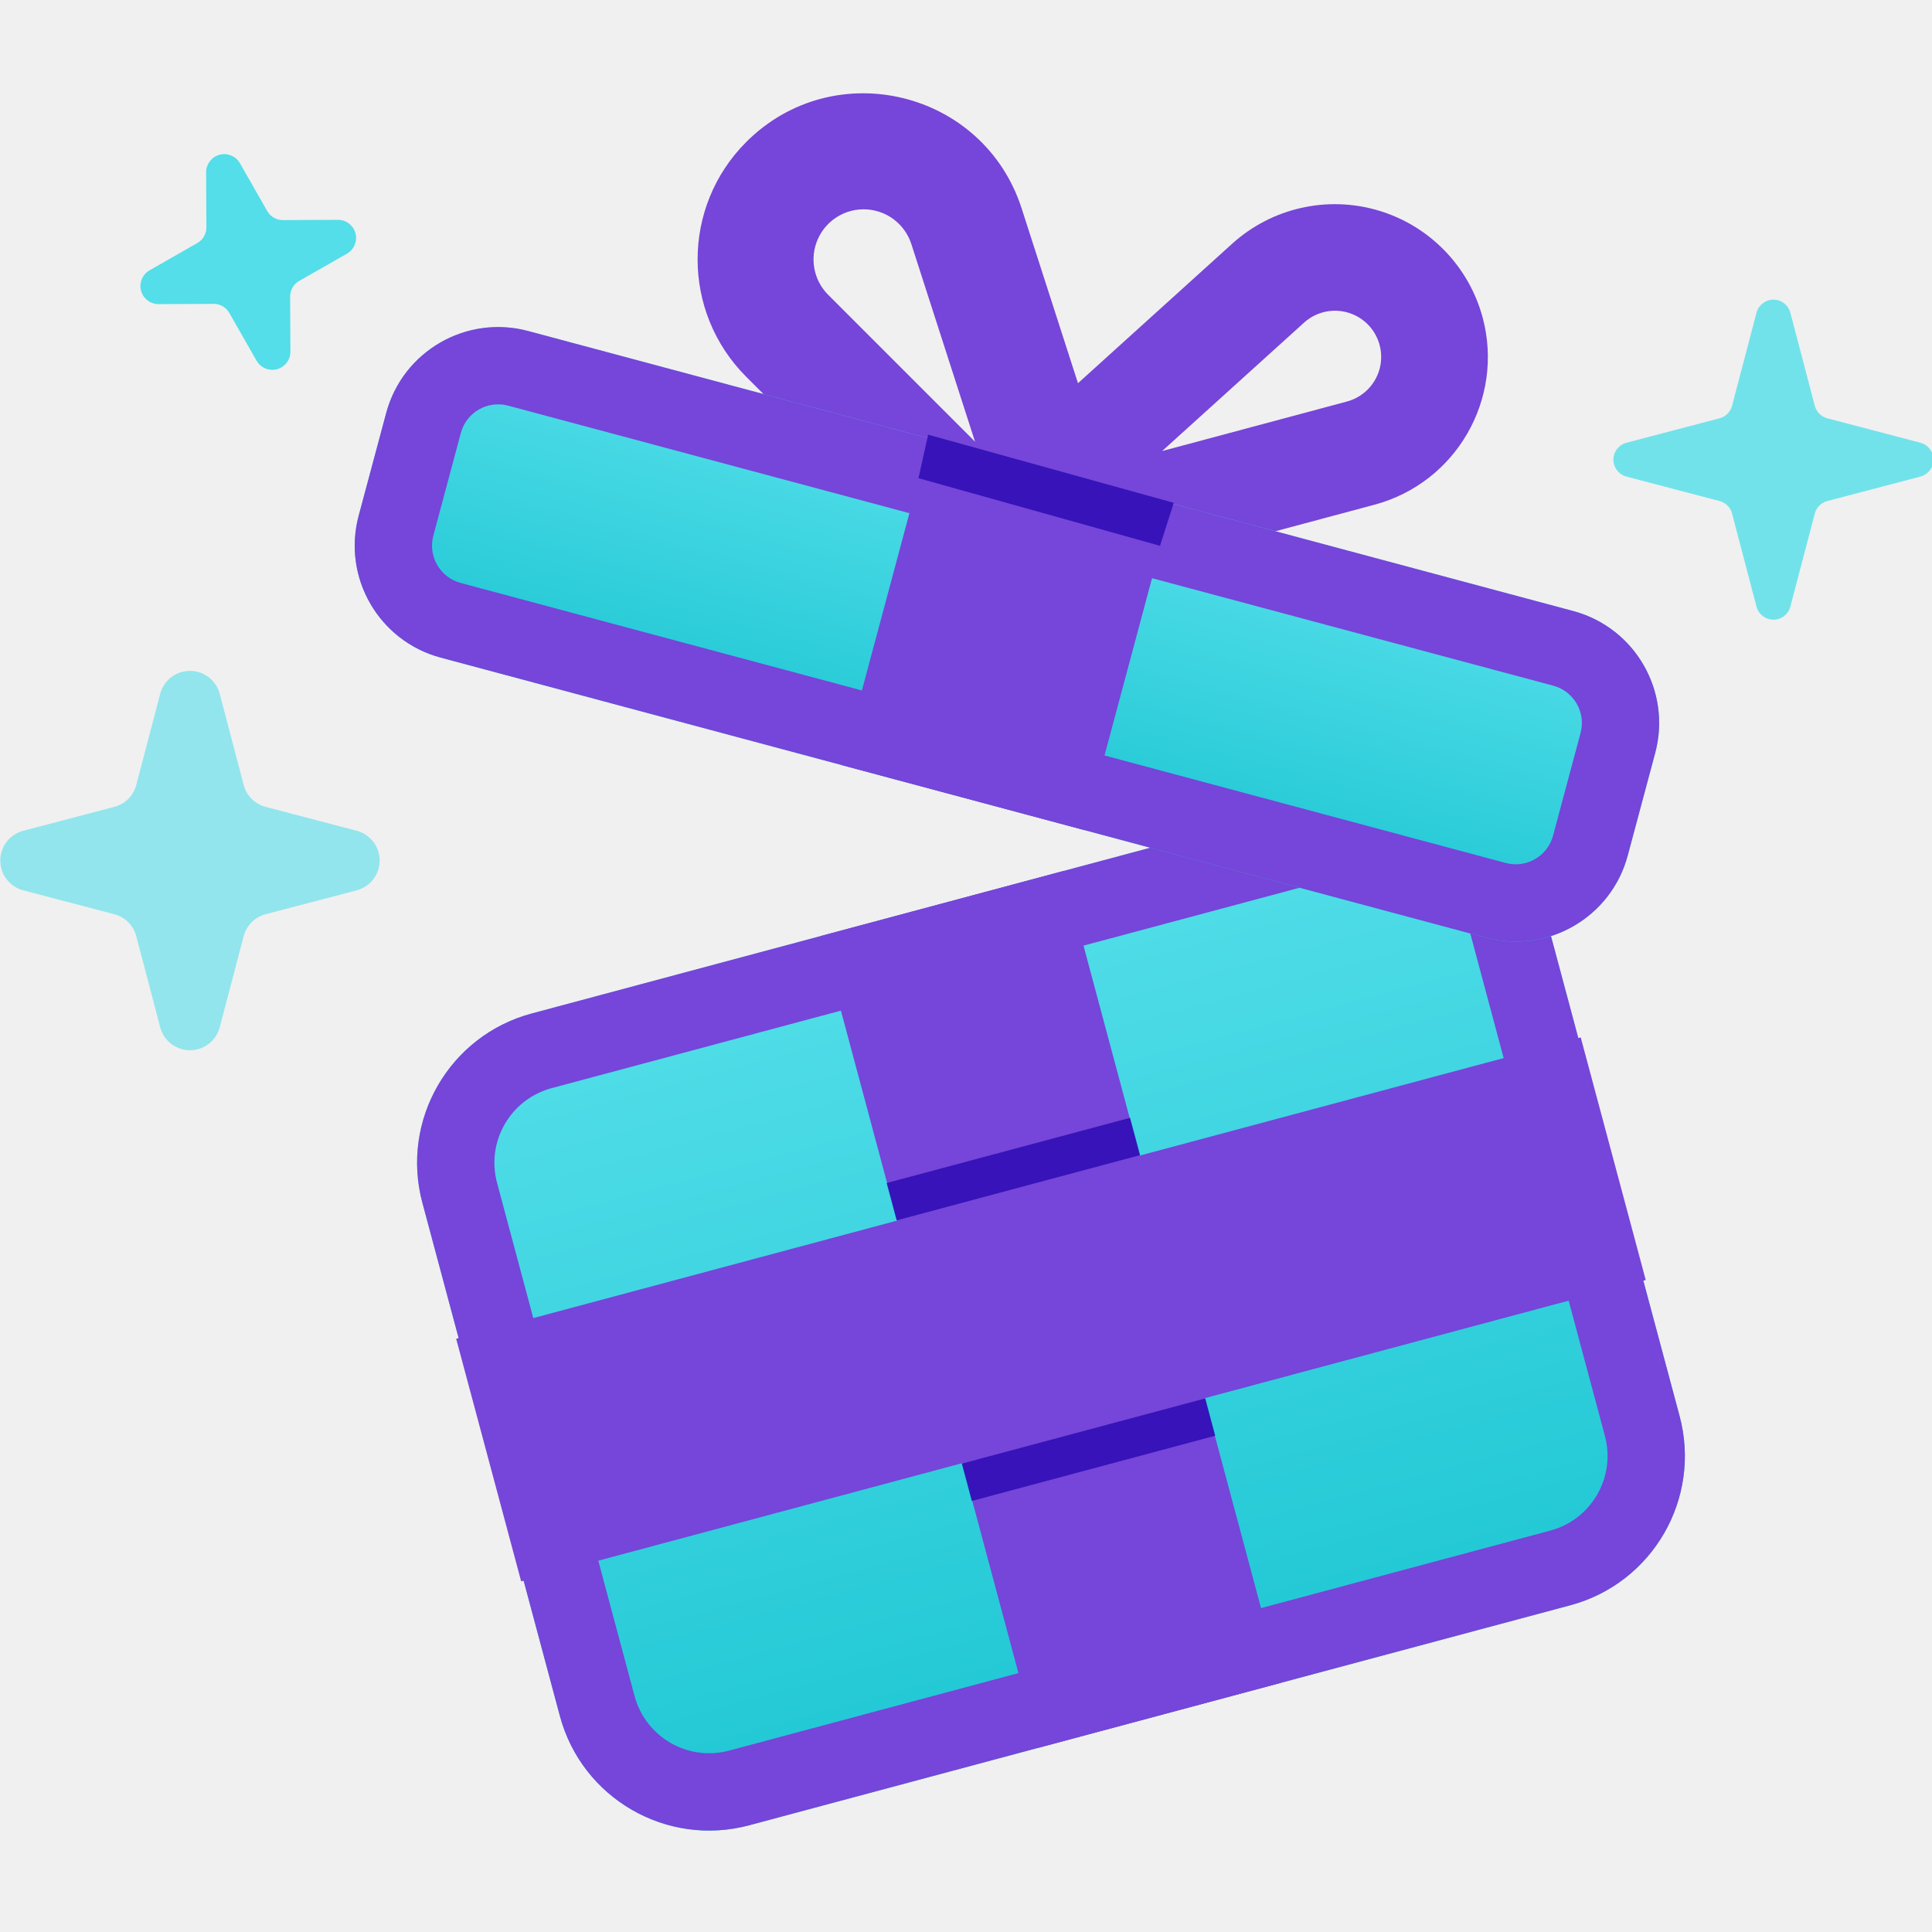
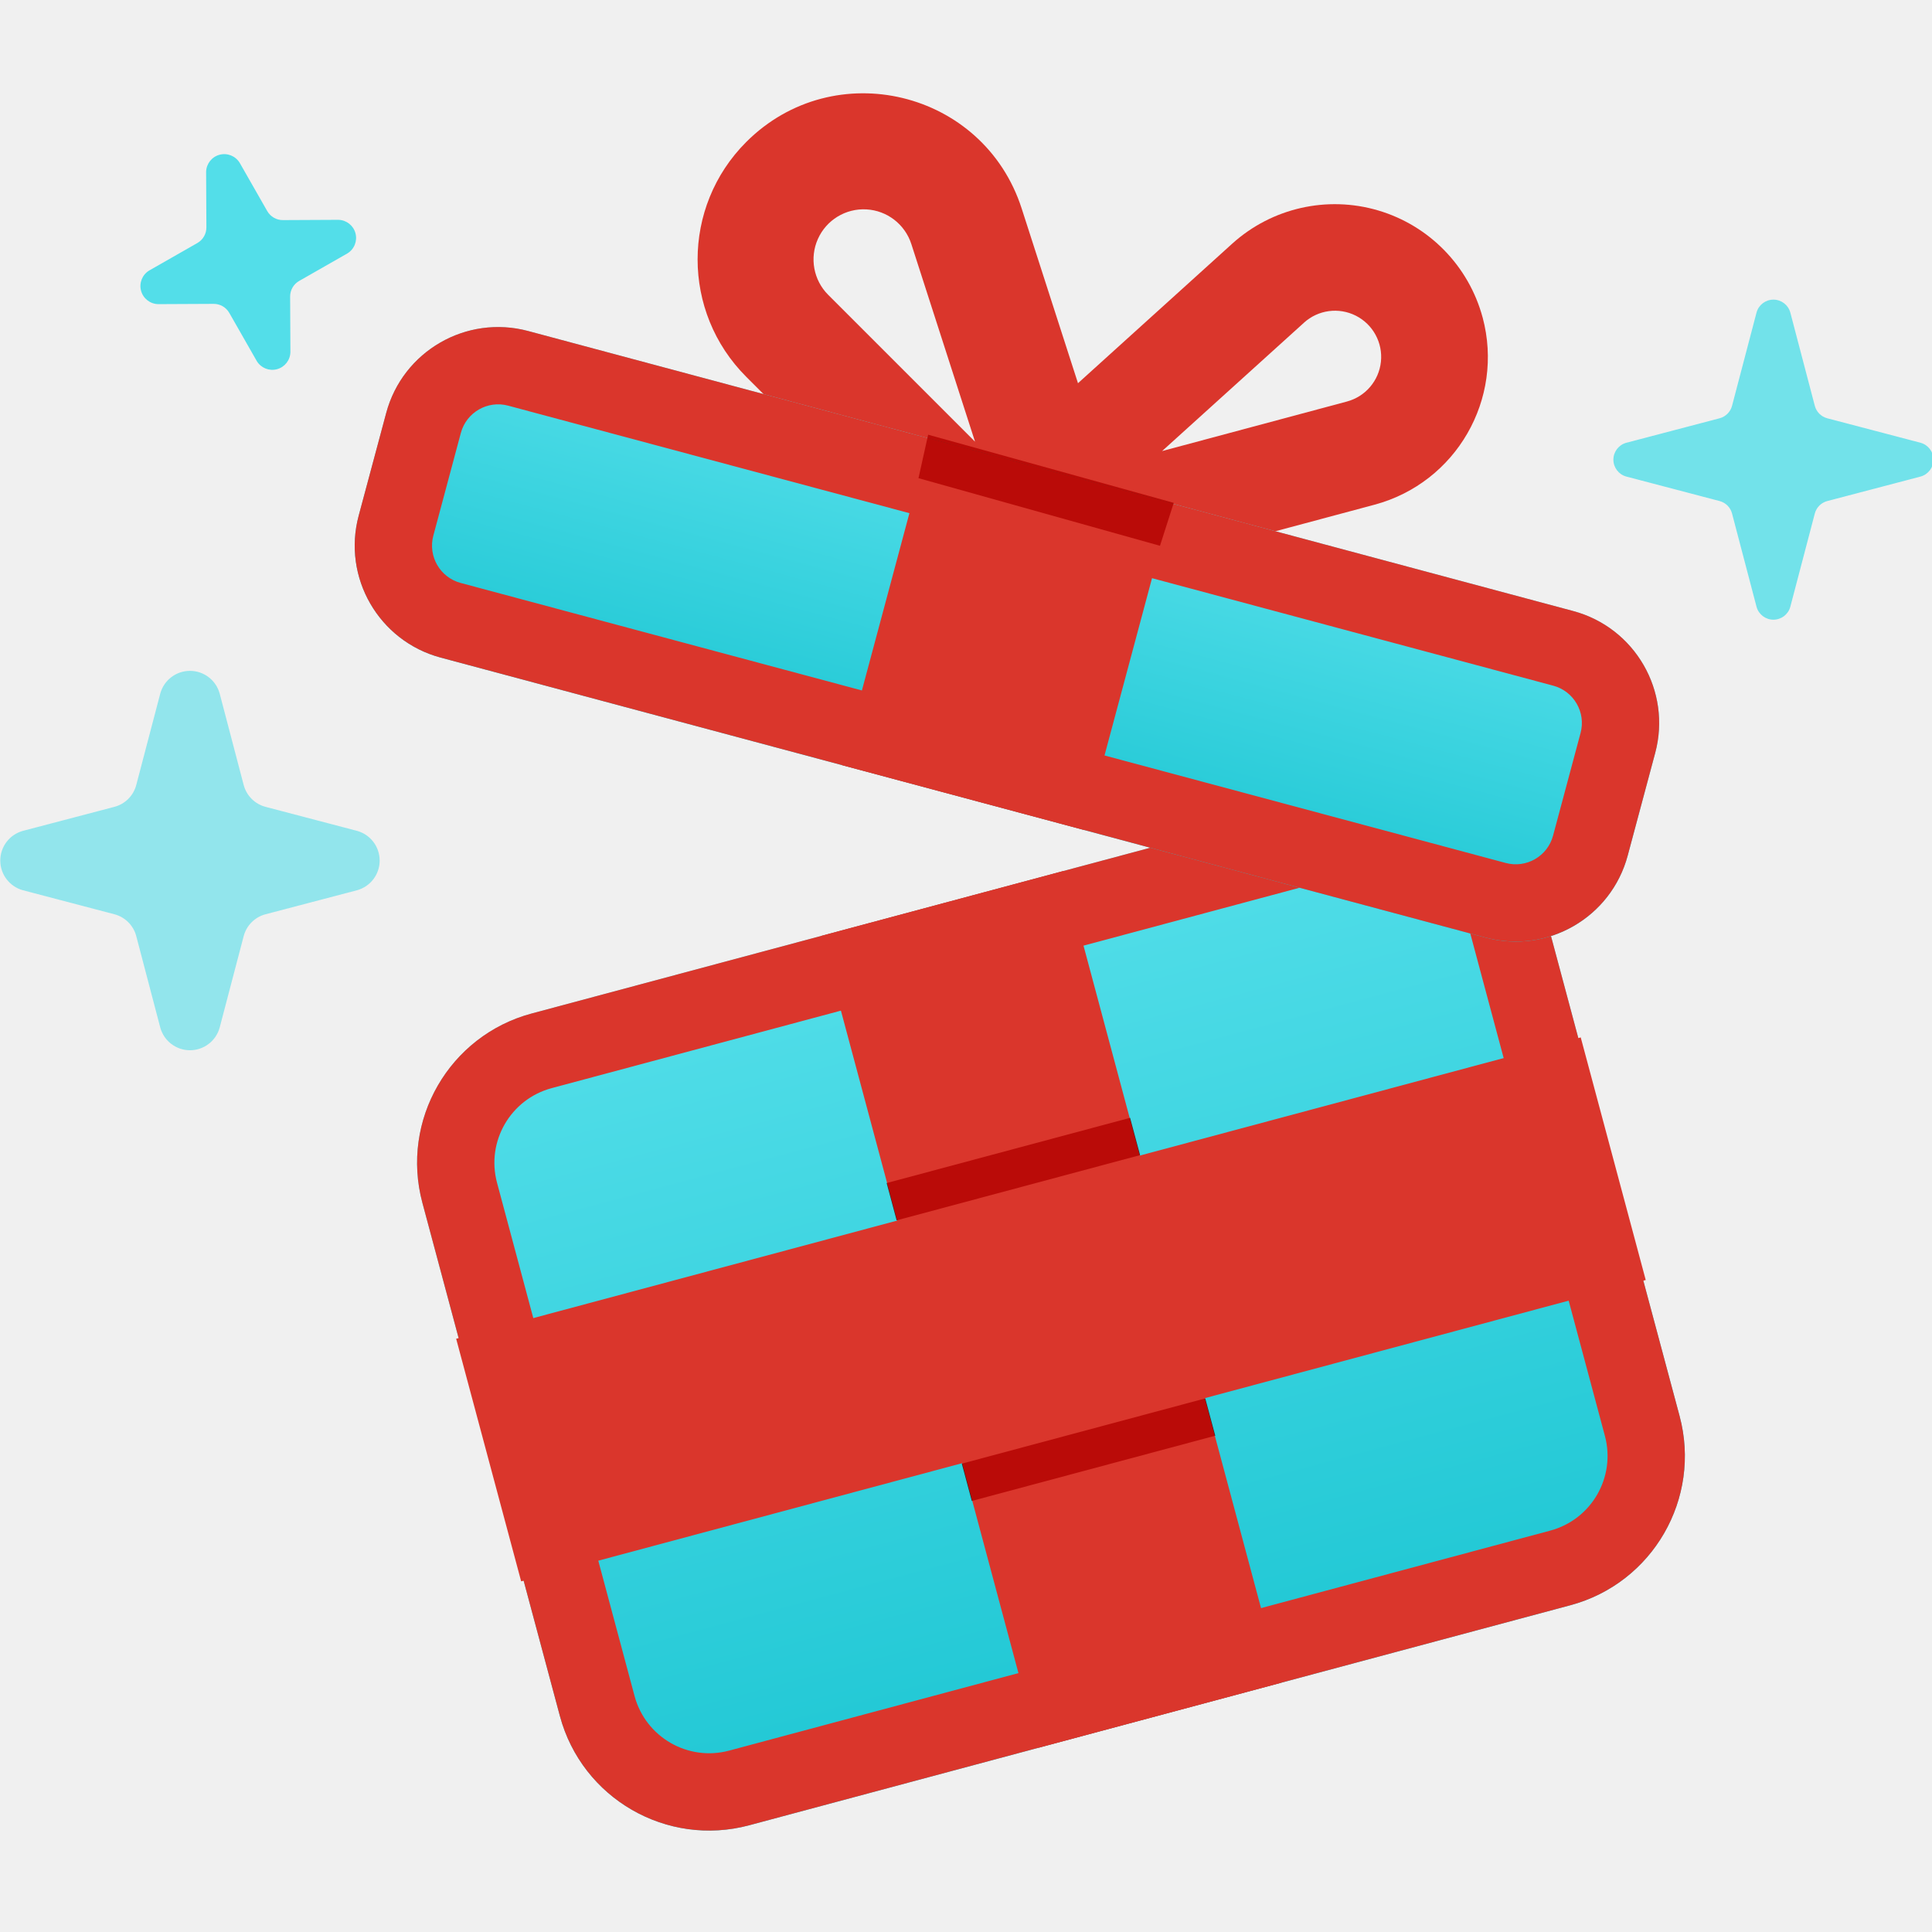
<svg xmlns="http://www.w3.org/2000/svg" width="64" height="64" fill="none">
-   <style>.B{fill-rule:evenodd}.C{fill:#7645d9}</style>
+   <style>.B{fill-rule:evenodd}.C{fill:#da362c}</style>
  <g clip-path="url(#C)">
    <g class="B C">
      <path d="M43.194 10.691a1.53 1.53 0 1 1 1.421 2.611l-6.119 1.64 4.698-4.25zm5.919-.177a5.07 5.07 0 0 0-8.291-2.445l-9.802 8.868c-1.46 1.321-.158 3.712 1.744 3.203l12.768-3.421c2.702-.724 4.306-3.502 3.582-6.204z" />
      <path d="M30.189 8.084a1.66 1.66 0 1 0-2.754 1.683l4.864 4.864-2.11-6.547zm-5.469-3.38c2.908-2.908 7.862-1.712 9.124 2.202l4.403 13.66c.656 2.035-1.867 3.577-3.378 2.065L24.72 12.482a5.5 5.5 0 0 1 0-7.778z" />
    </g>
    <g fill="#53dee9">
-       <path d="M7.276 34.043a1.02 1.02 0 0 1-1.966 0l-.796-3.032c-.093-.355-.37-.632-.725-.725l-3.032-.796a1.02 1.02 0 0 1 0-1.966l3.032-.796c.355-.093.632-.37.725-.725l.796-3.032a1.02 1.02 0 0 1 1.966 0l.796 3.032c.093.355.37.632.725.725l3.032.796a1.02 1.02 0 0 1 0 1.966l-3.032.796c-.355.093-.632.37-.725.725l-.796 3.032z" opacity=".6" />
+       <path opacity=".6" d="M7.276 34.043a1.02 1.02 0 0 1-1.966 0l-.796-3.032c-.093-.355-.37-.632-.725-.725l-3.032-.796a1.02 1.02 0 0 1 0-1.966l3.032-.796c.355-.093.632-.37.725-.725l.796-3.032a1.02 1.02 0 0 1 1.966 0l.796 3.032c.093.355.37.632.725.725l3.032.796a1.02 1.02 0 0 1 0 1.966l-3.032.796c-.355.093-.632.37-.725.725l-.796 3.032z" />
      <path d="M9.62 11.664a.6.6 0 0 1-1.113.298l-.911-1.596c-.107-.187-.305-.302-.52-.3l-1.837.009a.6.6 0 0 1-.298-1.113l1.596-.911c.187-.107.302-.305.3-.52l-.009-1.838a.6.6 0 0 1 1.113-.298l.911 1.596c.107.187.305.302.52.3l1.837-.009a.6.6 0 0 1 .298 1.113l-1.596.911c-.187.107-.302.305-.3.52l.009 1.838z" />
-       <path d="M53.871 15.786a.58.58 0 0 1 0-1.118l3.093-.812a.58.58 0 0 0 .412-.412l.812-3.093a.58.58 0 0 1 1.118 0l.812 3.093a.58.58 0 0 0 .412.412l3.093.812a.58.58 0 0 1 0 1.118l-3.093.812a.58.58 0 0 0-.412.412l-.812 3.093a.58.58 0 0 1-1.118 0l-.812-3.093c-.053-.202-.21-.359-.412-.412l-3.093-.812z" opacity=".8" />
+       <path opacity=".8" d="M53.871 15.786a.58.58 0 0 1 0-1.118l3.093-.812a.58.58 0 0 0 .412-.412l.812-3.093a.58.58 0 0 1 1.118 0l.812 3.093a.58.58 0 0 0 .412.412l3.093.812a.58.58 0 0 1 0 1.118l-3.093.812a.58.58 0 0 0-.412.412l-.812 3.093a.58.58 0 0 1-1.118 0l-.812-3.093c-.053-.202-.21-.359-.412-.412l-3.093-.812z" />
    </g>
-     <path fill="url(#A)" d="M51.083 29.906a5.12 5.12 0 0 0-6.271-3.62l-27.2 7.288a5.12 5.12 0 0 0-3.62 6.271l4.555 17a5.12 5.12 0 0 0 6.271 3.62l27.2-7.288a5.12 5.12 0 0 0 3.62-6.271l-4.555-17z" />
+     <path d="M51.083 29.906a5.12 5.12 0 0 0-6.271-3.62l-27.2 7.288a5.12 5.12 0 0 0-3.62 6.271l4.555 17a5.12 5.12 0 0 0 6.271 3.62l27.2-7.288a5.12 5.12 0 0 0 3.62-6.271l-4.555-17z" fill="url(#A)" />
    <g class="C">
      <path d="M18.274 36.046l27.201-7.288a2.56 2.56 0 0 1 3.135 1.81l4.555 17a2.56 2.56 0 0 1-1.81 3.135l-27.2 7.288a2.56 2.56 0 0 1-3.135-1.81l-4.555-17a2.56 2.56 0 0 1 1.81-3.135zm26.538-9.761a5.12 5.12 0 0 1 6.271 3.62l4.555 17a5.12 5.12 0 0 1-3.62 6.271l-27.2 7.288a5.12 5.12 0 0 1-6.271-3.62l-4.555-17a5.12 5.12 0 0 1 3.62-6.271l27.2-7.288z" class="B" />
      <path d="M35.23 28.853l-8.036 2.153 7.206 26.891 8.036-2.153-7.206-26.891z" />
      <path d="M54.517 42.402l-2.153-8.036-37.253 9.982 2.153 8.036 37.253-9.982z" />
    </g>
    <g style="mix-blend-mode:multiply" class="B C">
      <path d="M39.926 46.324l-8.065 2.161.331 1.236 8.065-2.161-.331-1.236zm-10.224-5.898l8.065-2.161-.331-1.236-8.065 2.161.331 1.236z" />
    </g>
-     <path fill="url(#B)" d="M54.831 24.945a3.84 3.84 0 0 0-2.715-4.703l-34.619-9.276a3.84 3.84 0 0 0-4.703 2.715l-.911 3.4a3.84 3.84 0 0 0 2.715 4.703l34.619 9.276a3.84 3.84 0 0 0 4.703-2.715l.911-3.4z" />
+     <path d="M54.831 24.945a3.84 3.84 0 0 0-2.715-4.703l-34.619-9.276a3.84 3.84 0 0 0-4.703 2.715l-.911 3.4a3.84 3.84 0 0 0 2.715 4.703l34.619 9.276a3.84 3.84 0 0 0 4.703-2.715l.911-3.4z" fill="url(#B)" />
    <g class="C">
      <path d="M16.834 13.438l34.619 9.276a1.28 1.28 0 0 1 .905 1.568l-.911 3.4a1.28 1.28 0 0 1-1.568.905L15.26 19.311a1.28 1.28 0 0 1-.905-1.568l.911-3.4a1.28 1.28 0 0 1 1.568-.905zm35.281 6.803a3.84 3.84 0 0 1 2.715 4.703l-.911 3.4a3.84 3.84 0 0 1-4.703 2.715l-34.619-9.276a3.84 3.84 0 0 1-2.715-4.703l.911-3.4a3.84 3.84 0 0 1 4.703-2.715l34.619 9.276z" class="B" />
      <path d="M38.824 16.68l-8.036-2.153-2.899 10.818 8.037 2.153 2.899-10.818z" />
    </g>
    <g style="mix-blend-mode:multiply" class="B C">
      <path d="M38.426 18.08l-8-2.24.32-1.44 8.136 2.257-.456 1.423z" />
    </g>
  </g>
  <defs>
-     <linearGradient id="A" x1="31.212" x2="38.417" y1="29.929" y2="56.821" gradientUnits="userSpaceOnUse">
+     <linearGradient id="A" x1="31.212" y1="29.929" x2="38.417" y2="56.821" gradientUnits="userSpaceOnUse">
      <stop stop-color="#53dee9" />
      <stop offset="1" stop-color="#1fc7d4" />
    </linearGradient>
-     <linearGradient id="B" x1="34.806" x2="31.907" y1="15.604" y2="26.422" gradientUnits="userSpaceOnUse">
+     <linearGradient id="B" x1="34.806" y1="15.604" x2="31.907" y2="26.422" gradientUnits="userSpaceOnUse">
      <stop stop-color="#53dee9" />
      <stop offset="1" stop-color="#1fc7d4" />
    </linearGradient>
    <clipPath id="C">
      <path fill="#fff" d="M0 0h64v64H0z" />
    </clipPath>
  </defs>
</svg>
